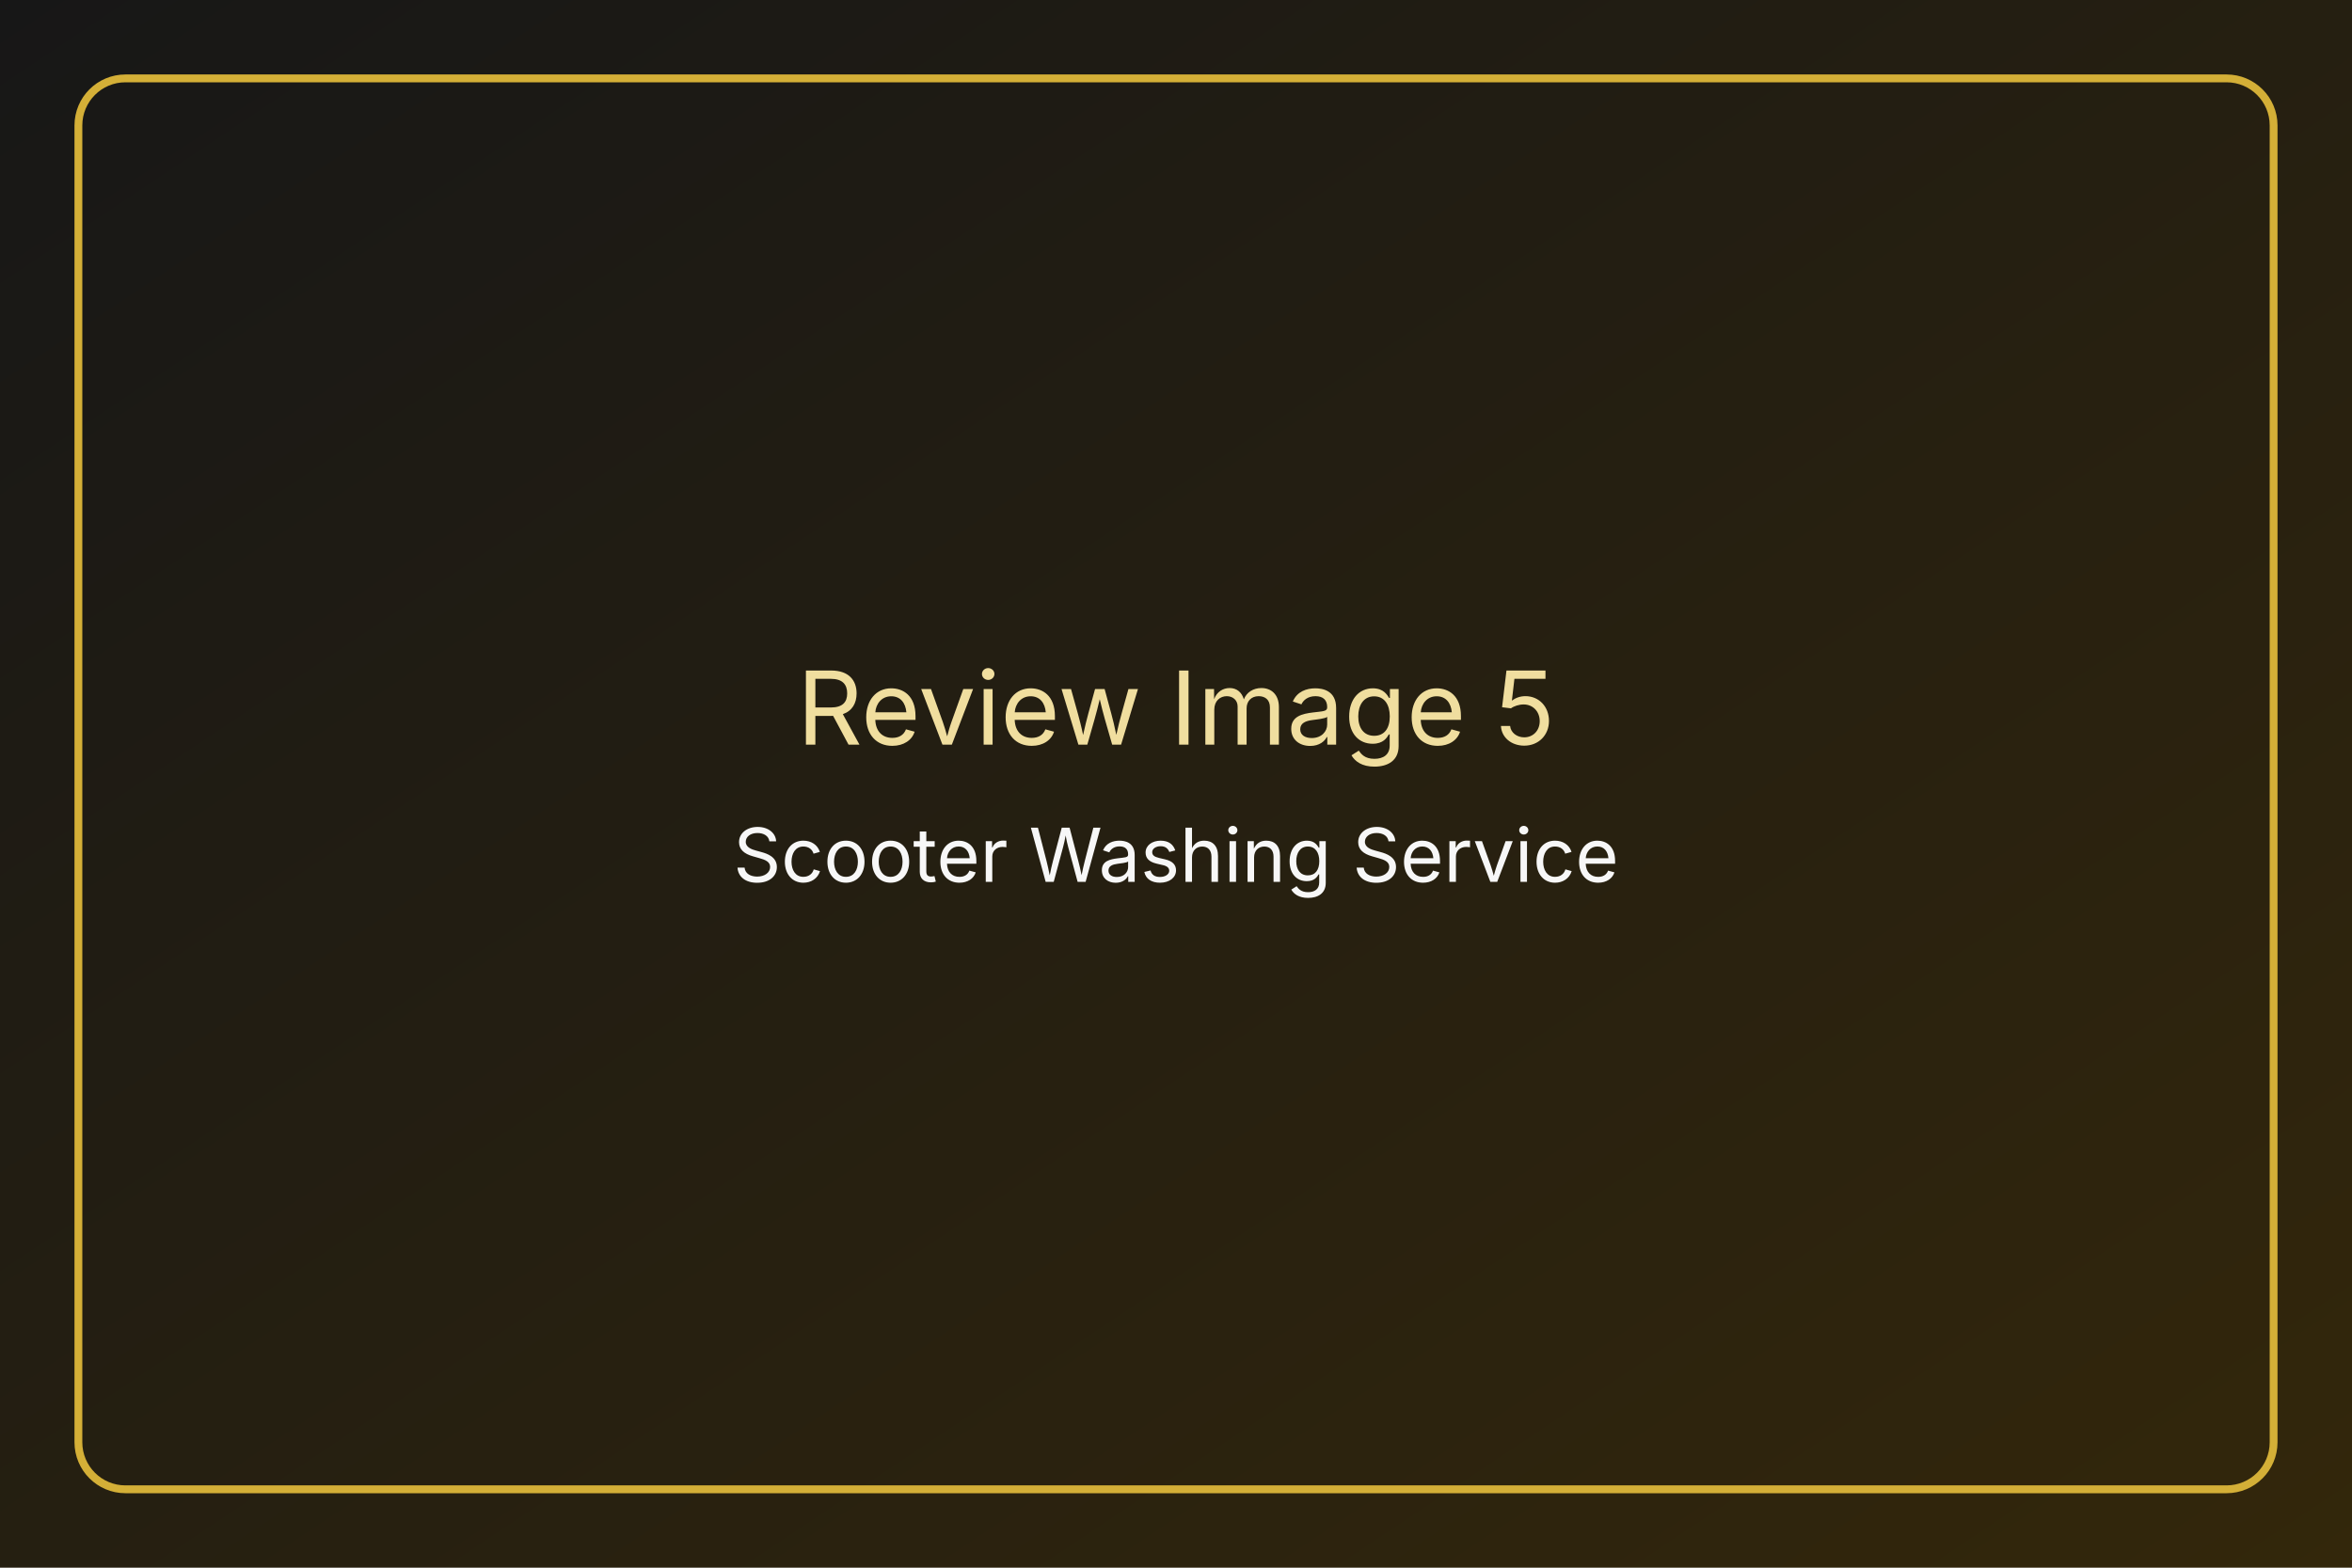
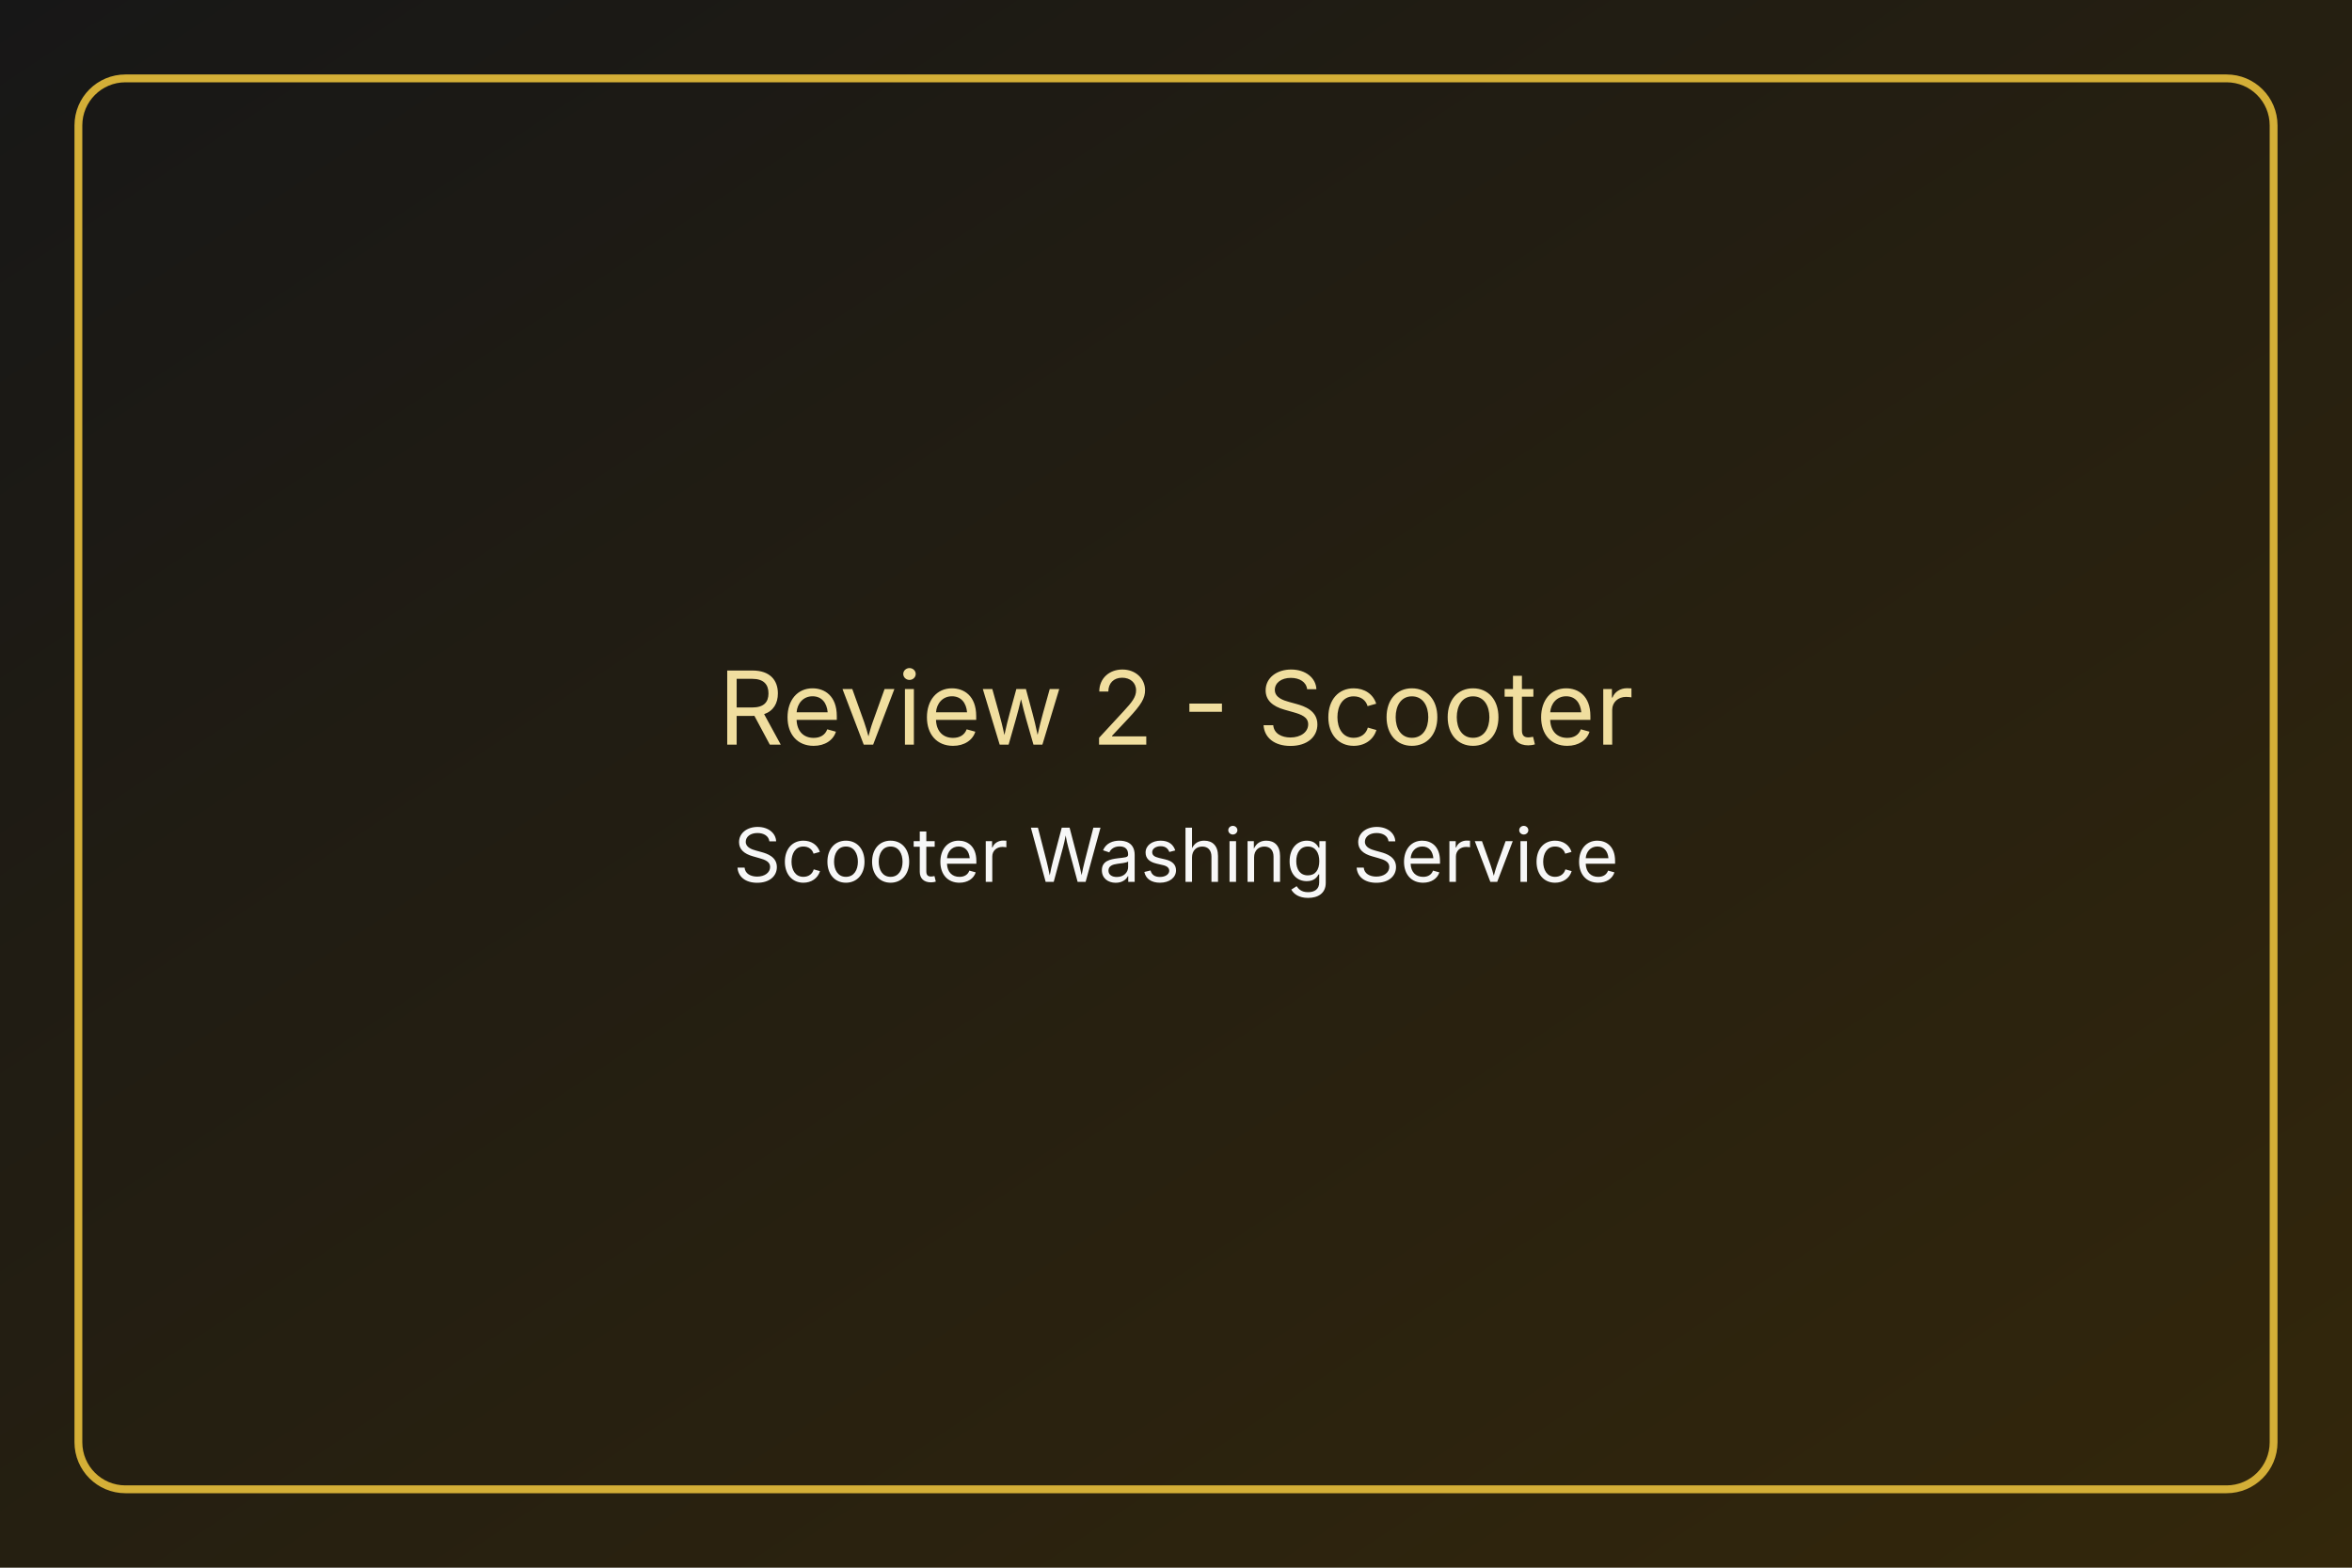
<svg xmlns="http://www.w3.org/2000/svg" width="1200" height="800" viewBox="0 0 1200 800" role="img" aria-labelledby="title desc">
  <defs>
    <linearGradient id="g" x1="0" x2="1" y1="0" y2="1">
      <stop offset="0%" stop-color="#171717" />
      <stop offset="100%" stop-color="#33270b" />
    </linearGradient>
  </defs>
  <rect width="1200" height="800" fill="url(#g)" />
  <rect x="40" y="40" width="1120" height="720" rx="24" fill="none" stroke="#d4af37" stroke-width="4" />
-   <text x="600" y="380" text-anchor="middle" fill="#f0de9f" font-size="52" font-family="Inter, Arial, sans-serif">Review Image 5</text>
+   <text x="600" y="380" text-anchor="middle" fill="#f0de9f" font-size="52" font-family="Inter, Arial, sans-serif">Review 2 - Scooter</text>
  <text x="600" y="450" text-anchor="middle" fill="#f7f7f7" font-size="38" font-family="Inter, Arial, sans-serif">Scooter Washing Service</text>
</svg>
